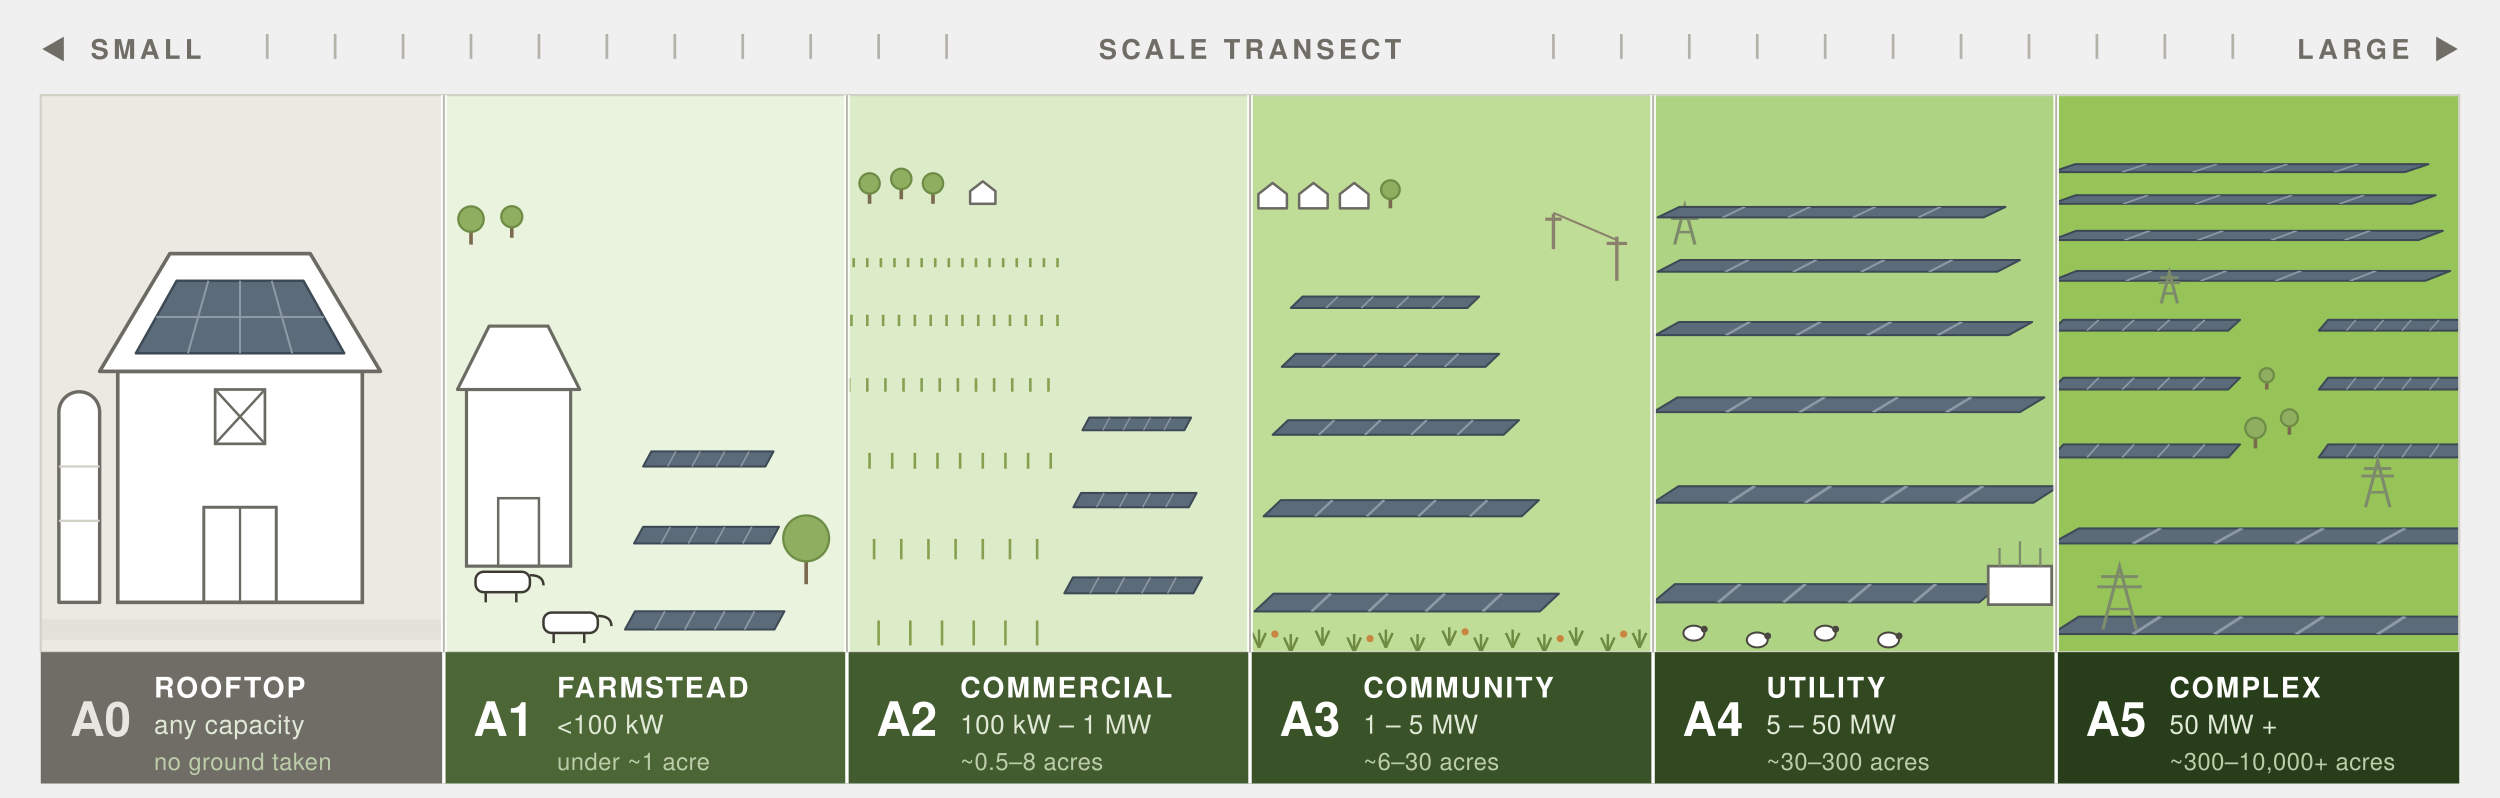
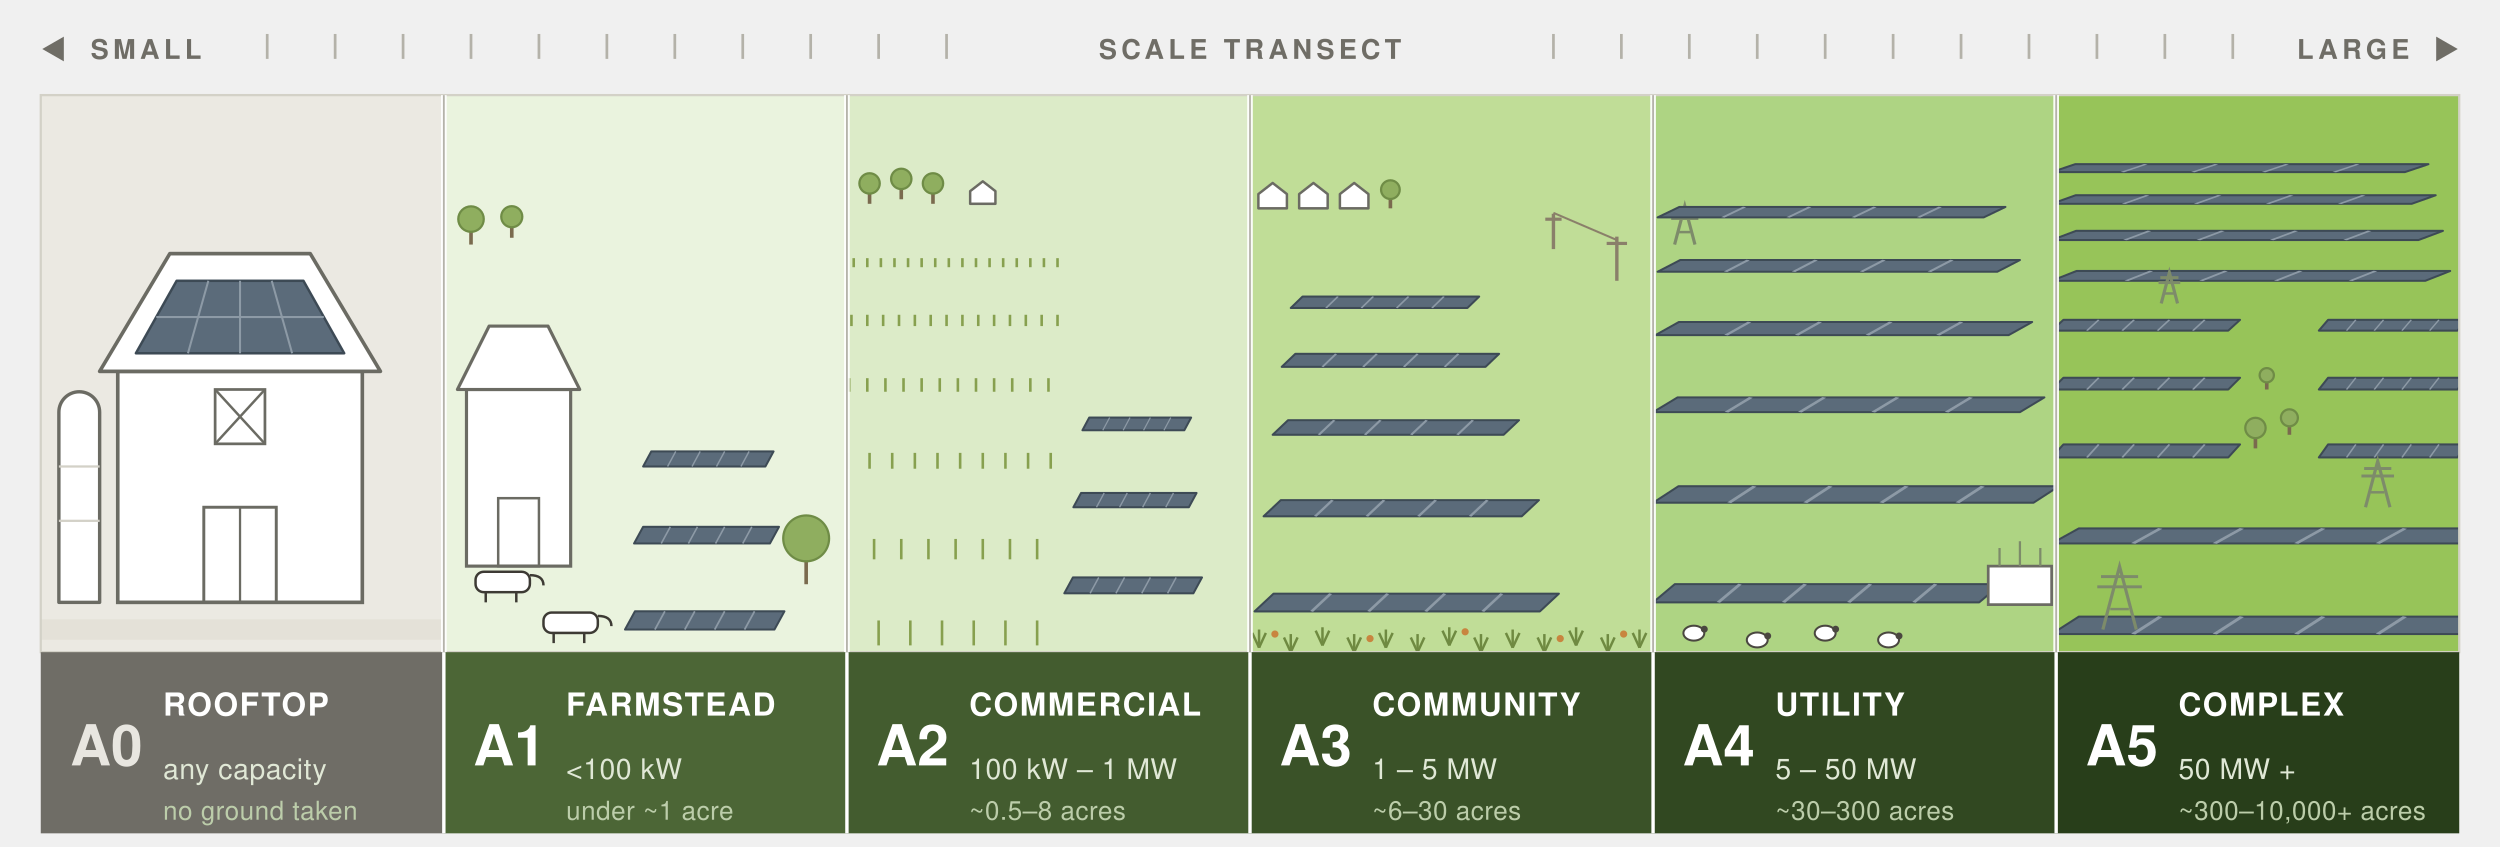
- <svg xmlns="http://www.w3.org/2000/svg" width="1104" height="352" viewBox="0 0 1104 352" role="img">
+ <svg xmlns="http://www.w3.org/2000/svg" width="1104" height="374" viewBox="0 0 1104 374" role="img">
  <style>
text{font-family:ui-sans-serif,system-ui,-apple-system,"Segoe UI",Helvetica,Arial,sans-serif}
.hd{font-size:12px;font-weight:700;letter-spacing:.16em;fill:#6f6d66}
- .cd{font-size:21px;font-weight:700;fill:#ffffff}
- .cd0{font-size:21px;font-weight:700;fill:#e8e6e0}
- .nm{font-size:12.5px;font-weight:700;letter-spacing:.07em;fill:#ffffff}
- .ca{font-size:11.5px;letter-spacing:.02em;fill:#e0e8d6}
- .ac{font-size:10.5px;letter-spacing:.02em;fill:#bccdaa}
+ .cd{font-size:25px;font-weight:700;fill:#ffffff}
+ .cd0{font-size:25px;font-weight:700;fill:#e8e6e0}
+ .nm{font-size:14px;font-weight:700;letter-spacing:.05em;fill:#ffffff}
+ .ca{font-size:12.5px;letter-spacing:.02em;fill:#e0e8d6}
+ .ac{font-size:11.5px;letter-spacing:.02em;fill:#bccdaa}
</style>
  <defs>
    <g id="row">
      <polygon points="0,0 60,0 64,-7 4,-7" fill="#5b6b7a" stroke="#3d4a55" stroke-width="0.9" stroke-linejoin="round" vector-effect="non-scaling-stroke" />
      <g stroke="#8d9aa6" stroke-width="0.7" vector-effect="non-scaling-stroke">
        <path d="M12,0 L16,-7 M24,0 L28,-7 M36,0 L40,-7 M48,0 L52,-7" />
      </g>
    </g>
    <g id="tree">
      <line x1="0" y1="0" x2="0" y2="-10" stroke="#7a6a4e" stroke-width="1.6" vector-effect="non-scaling-stroke" />
      <circle cx="0" cy="-15" r="7.5" fill="#8fae5f" stroke="#6f8c46" stroke-width="1" vector-effect="non-scaling-stroke" />
    </g>
    <g id="house">
      <polygon points="-9,0 -9,-9 0,-16 9,-9 9,0" fill="#ffffff" stroke="#6b6b63" stroke-width="1.1" stroke-linejoin="round" vector-effect="non-scaling-stroke" />
    </g>
    <g id="cow">
      <rect x="-8" y="-9" width="16" height="6" rx="2.4" fill="#ffffff" stroke="#3d3a34" stroke-width="1.1" vector-effect="non-scaling-stroke" />
      <line x1="-5" y1="-3" x2="-5" y2="0" stroke="#3d3a34" stroke-width="1.1" vector-effect="non-scaling-stroke" />
      <line x1="4" y1="-3" x2="4" y2="0" stroke="#3d3a34" stroke-width="1.1" vector-effect="non-scaling-stroke" />
      <path d="M8,-8 q4,0 4,3" fill="none" stroke="#3d3a34" stroke-width="1.1" vector-effect="non-scaling-stroke" />
    </g>
    <g id="sheep">
      <ellipse cx="0" cy="-4" rx="4.2" ry="3" fill="#ffffff" stroke="#4a4740" stroke-width="0.9" vector-effect="non-scaling-stroke" />
      <circle cx="4.2" cy="-5.6" r="1.4" fill="#4a4740" />
    </g>
    <g id="tuft">
      <line x1="0" y1="0" x2="-3" y2="-6.5" stroke="#6f8a41" stroke-width="1.1" vector-effect="non-scaling-stroke" />
      <line x1="0" y1="0" x2="0" y2="-8" stroke="#6f8a41" stroke-width="1.1" vector-effect="non-scaling-stroke" />
      <line x1="0" y1="0" x2="3" y2="-6.5" stroke="#6f8a41" stroke-width="1.1" vector-effect="non-scaling-stroke" />
    </g>
    <g id="pole">
      <line x1="0" y1="0" x2="0" y2="-26" stroke="#8a7f6a" stroke-width="1.5" vector-effect="non-scaling-stroke" />
      <line x1="-6" y1="-22" x2="6" y2="-22" stroke="#8a7f6a" stroke-width="1.4" vector-effect="non-scaling-stroke" />
    </g>
    <g id="tower">
      <path d="M-9,0 L0,-34 L9,0" fill="none" stroke="#7d8b6a" stroke-width="1.4" vector-effect="non-scaling-stroke" />
      <path d="M-12,-23 L12,-23 M-10,-28.5 L10,-28.5" stroke="#7d8b6a" stroke-width="1.3" vector-effect="non-scaling-stroke" />
      <path d="M-5,-11 L5,-11" stroke="#7d8b6a" stroke-width="1.1" vector-effect="non-scaling-stroke" />
    </g>
    <clipPath id="p0">
      <rect x="18" y="42" width="178" height="246" />
    </clipPath>
    <clipPath id="p1">
      <rect x="196" y="42" width="178" height="246" />
    </clipPath>
    <clipPath id="p2">
      <rect x="374" y="42" width="178" height="246" />
    </clipPath>
    <clipPath id="p3">
      <rect x="552" y="42" width="178" height="246" />
    </clipPath>
    <clipPath id="p4">
      <rect x="730" y="42" width="178" height="246" />
    </clipPath>
    <clipPath id="p5">
      <rect x="908" y="42" width="178" height="246" />
    </clipPath>
  </defs>
  <text class="hd" x="18" y="26">◀</text>
  <text class="hd" x="40" y="26">SMALL</text>
  <g stroke="#b4b2a9" stroke-width="1.2">
    <path d="M118,15 v11 M148,15 v11 M178,15 v11 M208,15 v11 M238,15 v11 M268,15 v11 M298,15 v11 M328,15 v11 M358,15 v11 M388,15 v11 M418,15 v11" />
  </g>
  <text class="hd" x="552" y="26" text-anchor="middle">SCALE TRANSECT</text>
  <g stroke="#b4b2a9" stroke-width="1.2">
    <path d="M686,15 v11 M716,15 v11 M746,15 v11 M776,15 v11 M806,15 v11 M836,15 v11 M866,15 v11 M896,15 v11 M926,15 v11 M956,15 v11 M986,15 v11" />
  </g>
  <text class="hd" x="1064" y="26" text-anchor="end">LARGE</text>
  <text class="hd" x="1086" y="26" text-anchor="end">▶</text>
  <g clip-path="url(#p0)">
    <g transform="translate(0,-42)">
      <rect x="18" y="84" width="178" height="246" fill="#EBE9E2" />
      <path d="M26,308 v-84 a9,9 0 0 1 18,0 v84 z" fill="#ffffff" stroke="#6b6b63" stroke-width="1.5" stroke-linejoin="round" />
      <path d="M26,248 h18 M26,272 h18" stroke="#d3d1c7" stroke-width="1" />
      <rect x="52" y="206" width="108" height="102" fill="#ffffff" stroke="#6b6b63" stroke-width="1.6" />
      <polygon points="44,206 75,154 137,154 168,206" fill="#ffffff" stroke="#6b6b63" stroke-width="1.6" stroke-linejoin="round" />
      <polygon points="78,166 134,166 152,198 60,198" fill="#5b6b7a" stroke="#3d4a55" stroke-width="1.1" stroke-linejoin="round" />
      <g stroke="#8d9aa6" stroke-width="0.9">
        <path d="M92,166 L83,198 M106,166 L106,198 M120,166 L129,198 M69,182 L143,182" />
      </g>
      <rect x="90" y="266" width="32" height="42" fill="none" stroke="#6b6b63" stroke-width="1.3" />
      <line x1="106" y1="266" x2="106" y2="308" stroke="#6b6b63" stroke-width="1" />
      <rect x="95" y="214" width="22" height="24" fill="none" stroke="#6b6b63" stroke-width="1.2" />
      <path d="M95,214 L117,238 M117,214 L95,238" stroke="#6b6b63" stroke-width="1.1" fill="none" />
      <path d="M18,320 h178" stroke="#e4e1d8" stroke-width="9" />
    </g>
  </g>
  <g clip-path="url(#p1)">
    <g transform="translate(0,-42)">
      <rect x="196" y="84" width="178" height="246" fill="#EAF3DE" />
      <use href="#tree" transform="translate(208,150) scale(0.75)" />
      <use href="#tree" transform="translate(226,147) scale(0.62)" />
      <use href="#tree" transform="translate(356,300) scale(1.35)" />
      <rect x="206" y="214" width="46" height="78" fill="#ffffff" stroke="#6b6b63" stroke-width="1.4" />
      <polygon points="202,214 216,186 242,186 256,214" fill="#ffffff" stroke="#6b6b63" stroke-width="1.4" stroke-linejoin="round" />
      <rect x="220" y="262" width="18" height="30" fill="none" stroke="#6b6b63" stroke-width="1.1" />
      <use href="#row" transform="translate(284,248) scale(0.9,0.95)" />
      <use href="#row" transform="translate(280,282) scale(1.0,1.05)" />
      <use href="#row" transform="translate(276,320) scale(1.1,1.15)" />
      <use href="#cow" transform="translate(222,308) scale(1.5)" />
      <use href="#cow" transform="translate(252,326) scale(1.5)" />
    </g>
  </g>
  <g clip-path="url(#p2)">
    <g transform="translate(0,-42)">
      <rect x="374" y="84" width="178" height="246" fill="#DCEBC8" />
      <use href="#tree" transform="translate(384,132) scale(0.6)" />
      <use href="#tree" transform="translate(398,130) scale(0.6)" />
      <use href="#tree" transform="translate(412,132) scale(0.6)" />
      <use href="#house" transform="translate(434,132) scale(0.62)" />
      <g stroke="#87a04f" stroke-width="1.15">
        <path d="M377,160 v-4 M383,160 v-4 M389,160 v-4 M395,160 v-4 M401,160 v-4 M407,160 v-4 M413,160 v-4 M419,160 v-4 M425,160 v-4 M431,160 v-4 M437,160 v-4 M443,160 v-4 M449,160 v-4 M455,160 v-4 M461,160 v-4 M467,160 v-4" />
        <path d="M376,186 v-5 M383,186 v-5 M390,186 v-5 M397,186 v-5 M404,186 v-5 M411,186 v-5 M418,186 v-5 M425,186 v-5 M432,186 v-5 M439,186 v-5 M446,186 v-5 M453,186 v-5 M460,186 v-5 M467,186 v-5" />
        <path d="M375,215 v-6 M383,215 v-6 M391,215 v-6 M399,215 v-6 M407,215 v-6 M415,215 v-6 M423,215 v-6 M431,215 v-6 M439,215 v-6 M447,215 v-6 M455,215 v-6 M463,215 v-6" />
        <path d="M374,249 v-7 M384,249 v-7 M394,249 v-7 M404,249 v-7 M414,249 v-7 M424,249 v-7 M434,249 v-7 M444,249 v-7 M454,249 v-7 M464,249 v-7" />
        <path d="M374,289 v-9 M386,289 v-9 M398,289 v-9 M410,289 v-9 M422,289 v-9 M434,289 v-9 M446,289 v-9 M458,289 v-9" />
        <path d="M374,327 v-11 M388,327 v-11 M402,327 v-11 M416,327 v-11 M430,327 v-11 M444,327 v-11 M458,327 v-11" />
      </g>
      <use href="#row" transform="translate(478,232) scale(0.75,0.8)" />
      <use href="#row" transform="translate(474,266) scale(0.85,0.9)" />
      <use href="#row" transform="translate(470,304) scale(0.95,1.0)" />
    </g>
  </g>
  <g clip-path="url(#p3)">
    <g transform="translate(0,-42)">
      <rect x="552" y="84" width="178" height="246" fill="#C0DD97" />
      <use href="#house" transform="translate(562,134) scale(0.7)" />
      <use href="#house" transform="translate(580,134) scale(0.7)" />
      <use href="#house" transform="translate(598,134) scale(0.7)" />
      <use href="#tree" transform="translate(614,134) scale(0.55)" />
      <use href="#pole" transform="translate(714,166) scale(0.75)" />
      <use href="#pole" transform="translate(686,152) scale(0.6)" />
      <path d="M686,136 L714,148" stroke="#8a7f6a" stroke-width="0.9" fill="none" />
      <use href="#row" transform="translate(570,178) scale(1.3,0.72)" />
      <use href="#row" transform="translate(566,204) scale(1.5,0.82)" />
      <use href="#row" transform="translate(562,234) scale(1.7,0.92)" />
      <use href="#row" transform="translate(558,270) scale(1.9,1.02)" />
      <use href="#row" transform="translate(554,312) scale(2.1,1.12)" />
      <g>
        <use href="#tuft" x="556" y="328" />
        <use href="#tuft" x="570" y="330" />
        <use href="#tuft" x="584" y="327" />
        <use href="#tuft" x="598" y="330" />
        <use href="#tuft" x="612" y="328" />
        <use href="#tuft" x="626" y="330" />
        <use href="#tuft" x="640" y="327" />
        <use href="#tuft" x="654" y="330" />
        <use href="#tuft" x="668" y="328" />
        <use href="#tuft" x="682" y="330" />
        <use href="#tuft" x="696" y="327" />
        <use href="#tuft" x="710" y="330" />
        <use href="#tuft" x="724" y="328" />
      </g>
      <g fill="#c8853f">
        <circle cx="563" cy="322" r="1.6" />
        <circle cx="605" cy="324" r="1.6" />
        <circle cx="647" cy="321" r="1.6" />
        <circle cx="689" cy="324" r="1.6" />
        <circle cx="717" cy="322" r="1.6" />
      </g>
    </g>
  </g>
  <g clip-path="url(#p4)">
    <g transform="translate(0,-42)">
      <rect x="730" y="84" width="178" height="246" fill="#AED483" />
      <use href="#tower" transform="translate(744,150) scale(0.5)" />
      <use href="#row" transform="translate(732,138) scale(2.4,0.66)" />
      <use href="#row" transform="translate(732,162) scale(2.5,0.74)" />
      <use href="#row" transform="translate(731,190) scale(2.6,0.83)" />
      <use href="#row" transform="translate(730,224) scale(2.7,0.93)" />
      <use href="#row" transform="translate(730,264) scale(2.8,1.04)" />
      <use href="#row" transform="translate(730,308) scale(2.4,1.15)" />
      <rect x="878" y="292" width="28" height="17" fill="#ffffff" stroke="#6b6b63" stroke-width="1.2" />
      <path d="M883,292 v-8 M892,292 v-11 M901,292 v-8" stroke="#7d8b6a" stroke-width="1" />
      <use href="#sheep" transform="translate(748,326) scale(1.1)" />
      <use href="#sheep" transform="translate(776,329) scale(1.1)" />
      <use href="#sheep" transform="translate(806,326) scale(1.1)" />
      <use href="#sheep" transform="translate(834,329) scale(1.1)" />
    </g>
  </g>
  <g clip-path="url(#p5)">
    <g transform="translate(0,-42)">
      <rect x="908" y="84" width="178" height="246" fill="#97C459" />
      <use href="#row" transform="translate(906,118) scale(2.6,0.50)" />
      <use href="#row" transform="translate(906,132) scale(2.65,0.54)" />
      <use href="#row" transform="translate(906,148) scale(2.7,0.58)" />
      <use href="#row" transform="translate(906,166) scale(2.75,0.62)" />
      <use href="#row" transform="translate(906,188) scale(1.30,0.68)" />
      <use href="#row" transform="translate(1024,188) scale(1.02,0.68)" />
      <use href="#row" transform="translate(906,214) scale(1.30,0.74)" />
      <use href="#row" transform="translate(1024,214) scale(1.02,0.74)" />
      <use href="#row" transform="translate(906,244) scale(1.30,0.82)" />
      <use href="#row" transform="translate(1024,244) scale(1.02,0.82)" />
      <use href="#row" transform="translate(906,282) scale(3.0,0.95)" />
      <use href="#row" transform="translate(906,322) scale(3.0,1.10)" />
      <use href="#tree" transform="translate(996,240) scale(0.6)" />
      <use href="#tree" transform="translate(1011,234) scale(0.5)" />
      <use href="#tree" transform="translate(1001,214) scale(0.42)" />
      <use href="#tower" transform="translate(958,176) scale(0.40)" />
      <use href="#tower" transform="translate(1050,266) scale(0.60)" />
      <use href="#tower" transform="translate(936,320) scale(0.82)" />
    </g>
  </g>
  <rect x="18" y="42" width="1068" height="246" fill="none" stroke="#d3d1c7" stroke-width="1" />
  <g stroke="#ffffff" stroke-width="2.5" opacity="0.92">
    <path d="M196,42 v246 M374,42 v246 M552,42 v246 M730,42 v246 M908,42 v246" />
  </g>
  <g stroke="#b4b2a9" stroke-width="0.8">
    <path d="M196,42 v246 M374,42 v246 M552,42 v246 M730,42 v246 M908,42 v246" />
  </g>
-   <rect x="18" y="288" width="178" height="58" fill="#6f6d66" />
-   <rect x="196" y="288" width="178" height="58" fill="#4C6636" />
-   <rect x="374" y="288" width="178" height="58" fill="#435C2F" />
-   <rect x="552" y="288" width="178" height="58" fill="#3A5228" />
-   <rect x="730" y="288" width="178" height="58" fill="#314821" />
-   <rect x="908" y="288" width="178" height="58" fill="#283E1A" />
+   <rect x="18" y="288" width="178" height="80" fill="#6f6d66" />
+   <rect x="196" y="288" width="178" height="80" fill="#4C6636" />
+   <rect x="374" y="288" width="178" height="80" fill="#435C2F" />
+   <rect x="552" y="288" width="178" height="80" fill="#3A5228" />
+   <rect x="730" y="288" width="178" height="80" fill="#314821" />
+   <rect x="908" y="288" width="178" height="80" fill="#283E1A" />
  <g stroke="#ffffff" stroke-width="1.5">
-     <path d="M196,288 v58 M374,288 v58 M552,288 v58 M730,288 v58 M908,288 v58" />
-   </g>
-   <text class="cd0" x="31" y="325">A0</text>
-   <text class="nm" x="68" y="308">ROOFTOP</text>
-   <text class="ca" x="68" y="324">any capacity</text>
-   <text class="ac" x="68" y="340">no ground taken</text>
-   <text class="cd" x="209" y="325">A1</text>
-   <text class="nm" x="246" y="308">FARMSTEAD</text>
-   <text class="ca" x="246" y="324">&lt;100 kW</text>
-   <text class="ac" x="246" y="340">under ~1 acre</text>
-   <text class="cd" x="387" y="325">A2</text>
-   <text class="nm" x="424" y="308">COMMERCIAL</text>
-   <text class="ca" x="424" y="324">100 kW – 1 MW</text>
-   <text class="ac" x="424" y="340">~0.5–8 acres</text>
-   <text class="cd" x="565" y="325">A3</text>
-   <text class="nm" x="602" y="308">COMMUNITY</text>
-   <text class="ca" x="602" y="324">1 – 5 MW</text>
-   <text class="ac" x="602" y="340">~6–30 acres</text>
-   <text class="cd" x="743" y="325">A4</text>
-   <text class="nm" x="780" y="308">UTILITY</text>
-   <text class="ca" x="780" y="324">5 – 50 MW</text>
-   <text class="ac" x="780" y="340">~30–300 acres</text>
-   <text class="cd" x="921" y="325">A5</text>
-   <text class="nm" x="958" y="308">COMPLEX</text>
-   <text class="ca" x="958" y="324">50 MW +</text>
-   <text class="ac" x="958" y="340">~300–10,000+ acres</text>
+     <path d="M196,288 v80 M374,288 v80 M552,288 v80 M730,288 v80 M908,288 v80" />
+   </g>
+   <text class="cd0" x="31" y="338">A0</text>
+   <text class="nm" x="72" y="316">ROOFTOP</text>
+   <text class="ca" x="72" y="344">any capacity</text>
+   <text class="ac" x="72" y="362">no ground taken</text>
+   <text class="cd" x="209" y="338">A1</text>
+   <text class="nm" x="250" y="316">FARMSTEAD</text>
+   <text class="ca" x="250" y="344">&lt;100 kW</text>
+   <text class="ac" x="250" y="362">under ~1 acre</text>
+   <text class="cd" x="387" y="338">A2</text>
+   <text class="nm" x="428" y="316">COMMERCIAL</text>
+   <text class="ca" x="428" y="344">100 kW – 1 MW</text>
+   <text class="ac" x="428" y="362">~0.5–8 acres</text>
+   <text class="cd" x="565" y="338">A3</text>
+   <text class="nm" x="606" y="316">COMMUNITY</text>
+   <text class="ca" x="606" y="344">1 – 5 MW</text>
+   <text class="ac" x="606" y="362">~6–30 acres</text>
+   <text class="cd" x="743" y="338">A4</text>
+   <text class="nm" x="784" y="316">UTILITY</text>
+   <text class="ca" x="784" y="344">5 – 50 MW</text>
+   <text class="ac" x="784" y="362">~30–300 acres</text>
+   <text class="cd" x="921" y="338">A5</text>
+   <text class="nm" x="962" y="316">COMPLEX</text>
+   <text class="ca" x="962" y="344">50 MW +</text>
+   <text class="ac" x="962" y="362">~300–10,000+ acres</text>
</svg>
